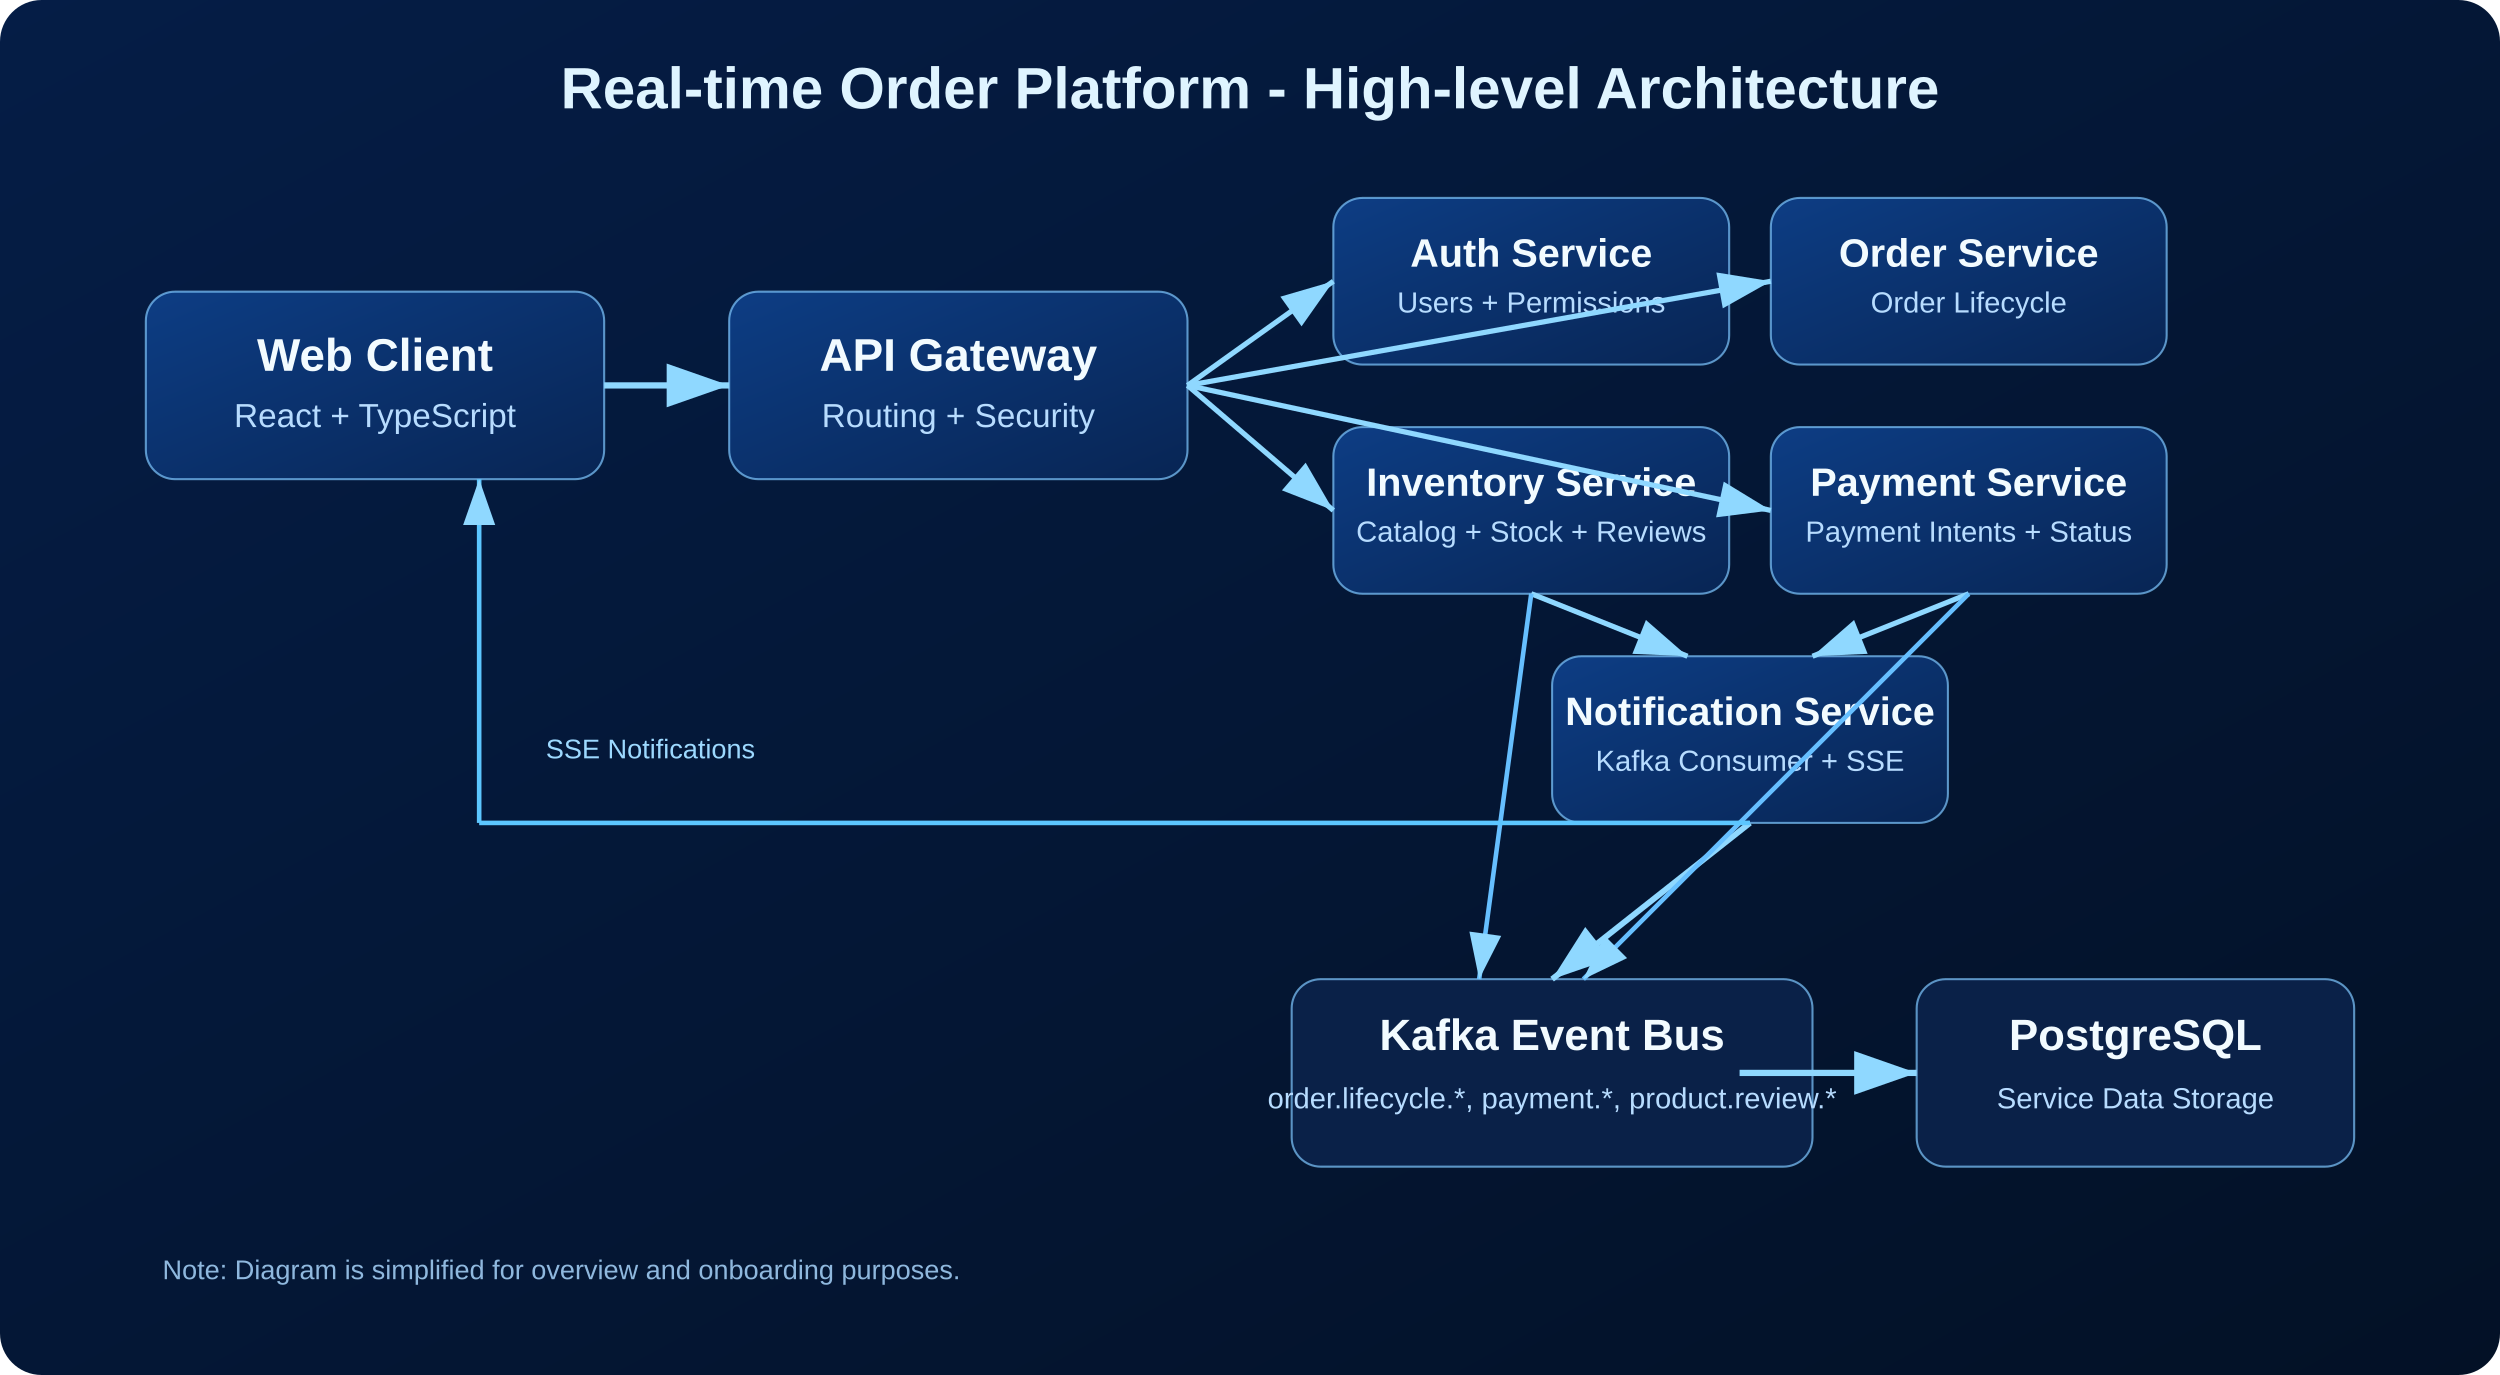
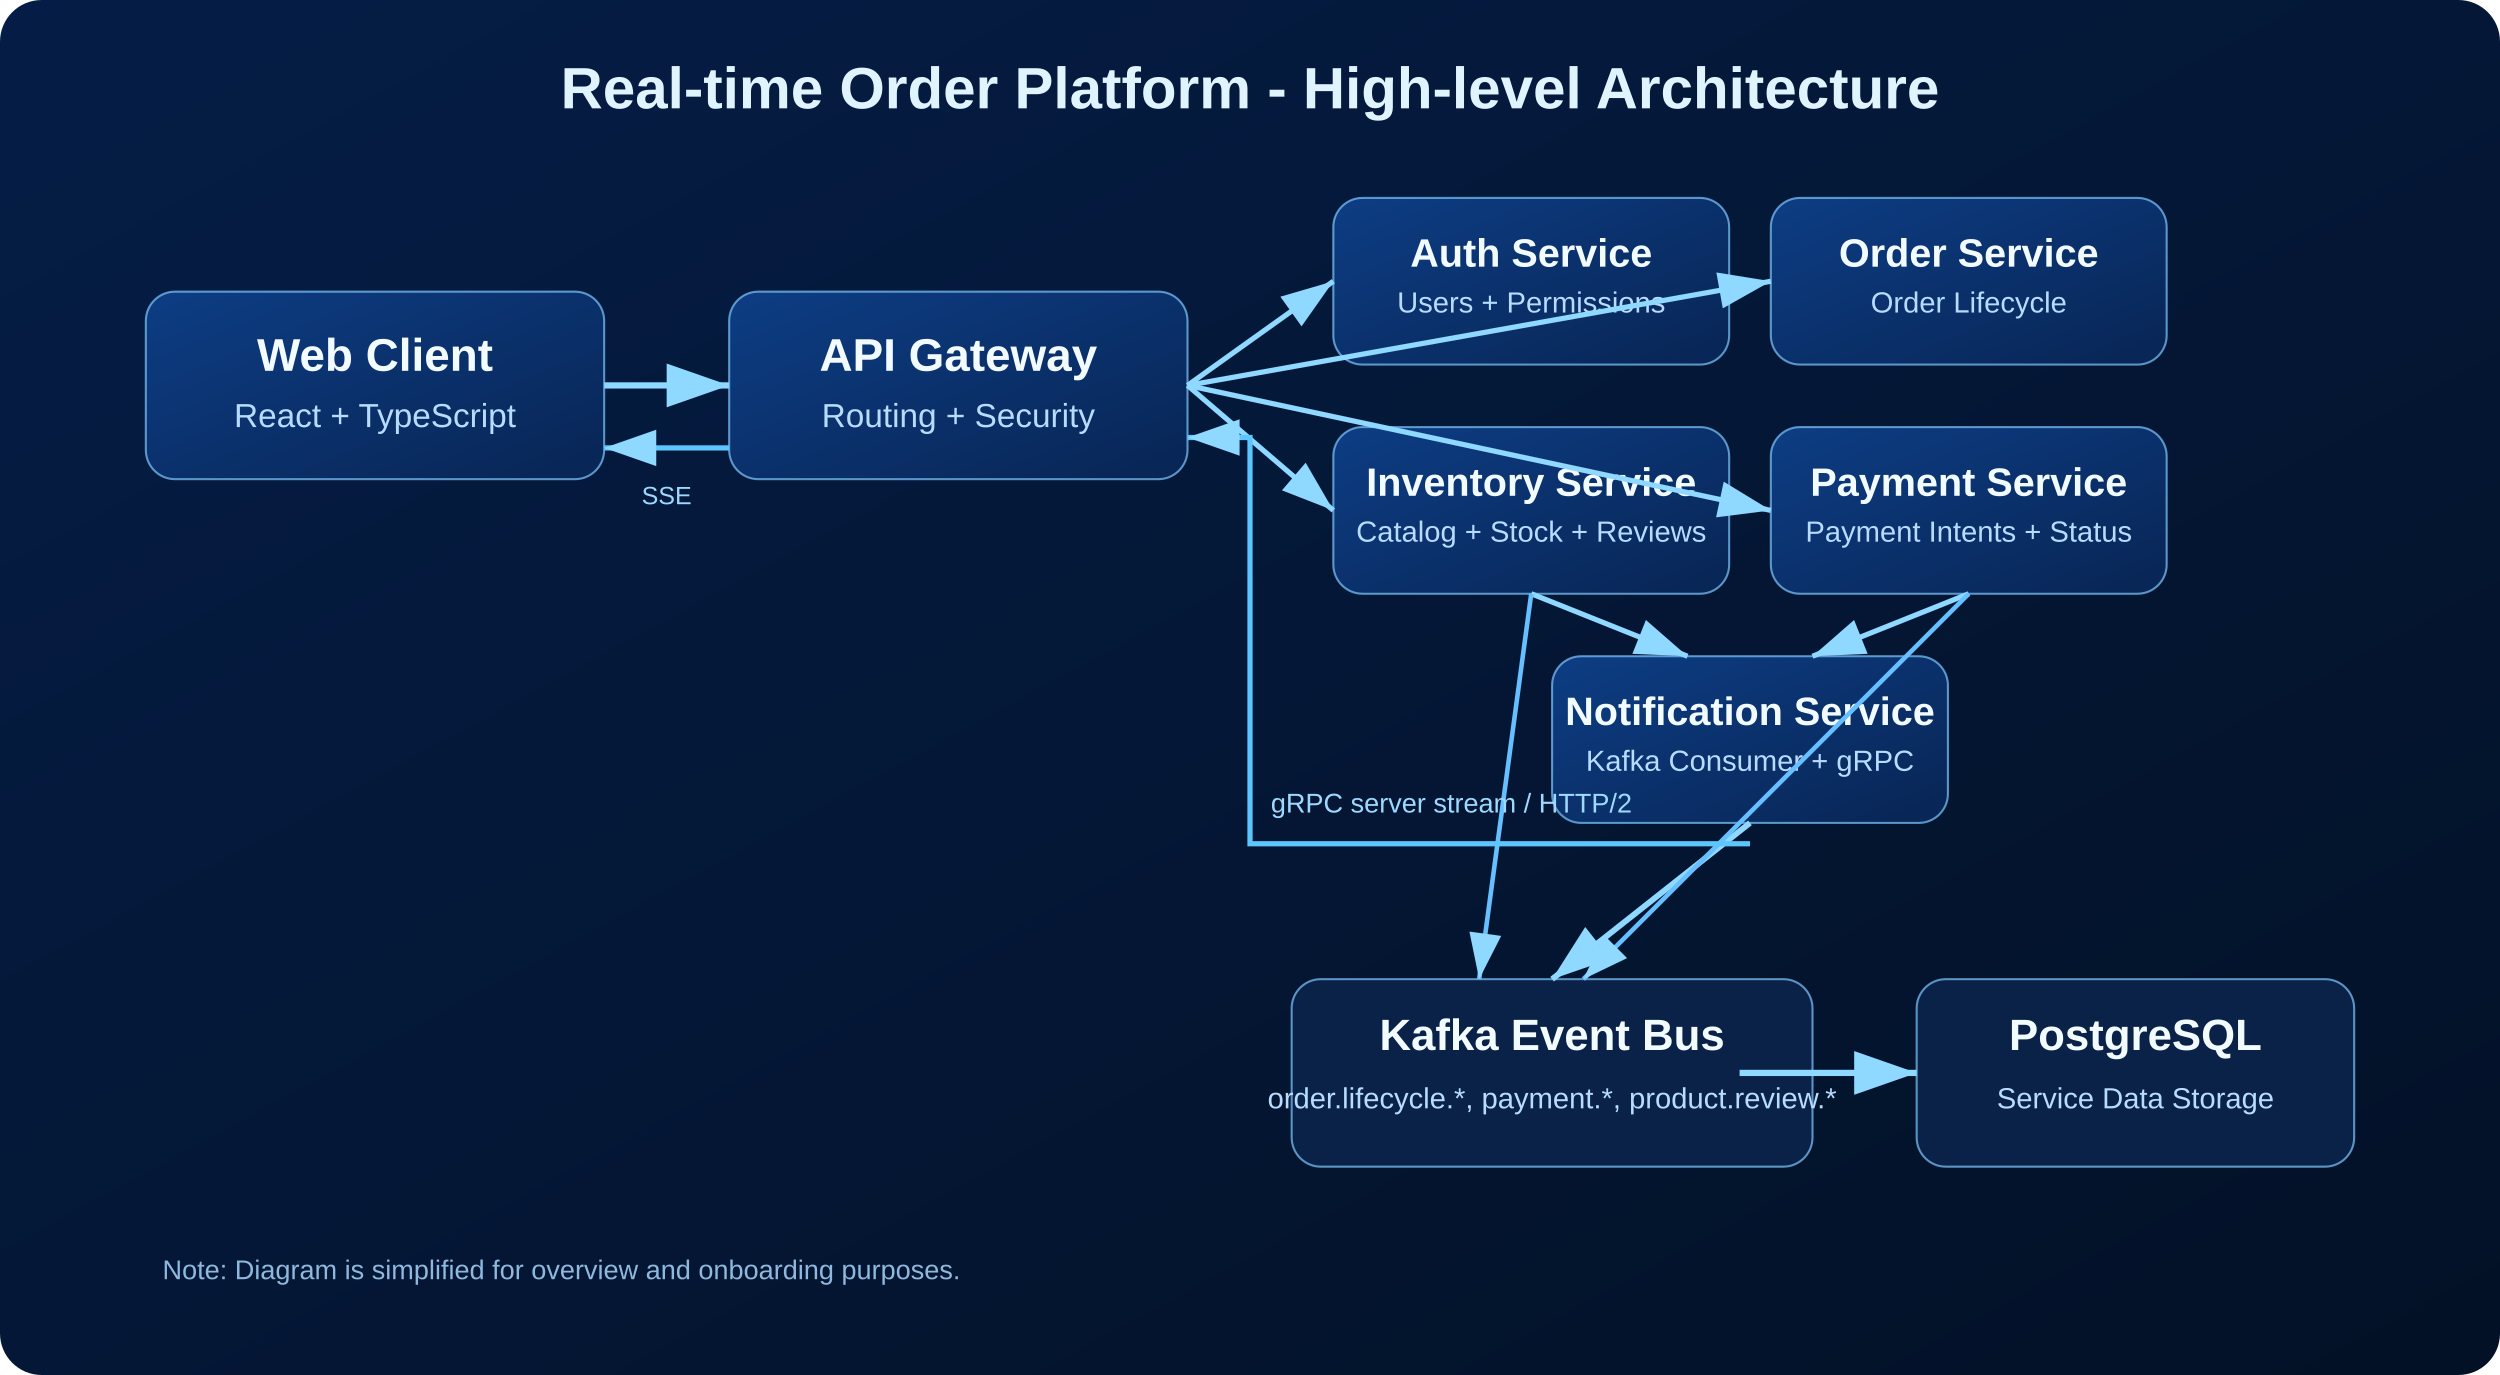
<svg xmlns="http://www.w3.org/2000/svg" width="1200" height="660" viewBox="0 0 1200 660">
  <defs>
    <linearGradient id="bg" x1="0%" y1="0%" x2="100%" y2="100%">
      <stop offset="0%" stop-color="#051d46" />
      <stop offset="100%" stop-color="#031126" />
    </linearGradient>
    <linearGradient id="card" x1="0%" y1="0%" x2="100%" y2="100%">
      <stop offset="0%" stop-color="#0d3d84" />
      <stop offset="100%" stop-color="#082554" />
    </linearGradient>
    <marker id="arrow" markerWidth="10" markerHeight="7" refX="10" refY="3.5" orient="auto">
      <polygon points="0 0, 10 3.5, 0 7" fill="#8fd8ff" />
    </marker>
  </defs>
  <rect width="1200" height="660" fill="url(#bg)" rx="20" />
  <text x="600" y="52" fill="#dff4ff" font-size="28" font-family="Segoe UI, Arial, sans-serif" text-anchor="middle" font-weight="700">
    Real-time Order Platform - High-level Architecture
  </text>
  <rect x="70" y="140" width="220" height="90" rx="14" fill="url(#card)" stroke="#7fc8ff" stroke-opacity="0.7" />
  <text x="180" y="178" fill="#f2fbff" font-size="22" font-family="Segoe UI, Arial, sans-serif" text-anchor="middle" font-weight="700">Web Client</text>
  <text x="180" y="205" fill="#b7dcff" font-size="16" font-family="Segoe UI, Arial, sans-serif" text-anchor="middle">React + TypeScript</text>
  <rect x="350" y="140" width="220" height="90" rx="14" fill="url(#card)" stroke="#7fc8ff" stroke-opacity="0.7" />
  <text x="460" y="178" fill="#f2fbff" font-size="22" font-family="Segoe UI, Arial, sans-serif" text-anchor="middle" font-weight="700">API Gateway</text>
  <text x="460" y="205" fill="#b7dcff" font-size="16" font-family="Segoe UI, Arial, sans-serif" text-anchor="middle">Routing + Security</text>
  <rect x="640" y="95" width="190" height="80" rx="14" fill="url(#card)" stroke="#7fc8ff" stroke-opacity="0.7" />
  <text x="735" y="128" fill="#f2fbff" font-size="19" font-family="Segoe UI, Arial, sans-serif" text-anchor="middle" font-weight="700">Auth Service</text>
  <text x="735" y="150" fill="#b7dcff" font-size="14" font-family="Segoe UI, Arial, sans-serif" text-anchor="middle">Users + Permissions</text>
  <rect x="850" y="95" width="190" height="80" rx="14" fill="url(#card)" stroke="#7fc8ff" stroke-opacity="0.7" />
  <text x="945" y="128" fill="#f2fbff" font-size="19" font-family="Segoe UI, Arial, sans-serif" text-anchor="middle" font-weight="700">Order Service</text>
  <text x="945" y="150" fill="#b7dcff" font-size="14" font-family="Segoe UI, Arial, sans-serif" text-anchor="middle">Order Lifecycle</text>
  <rect x="640" y="205" width="190" height="80" rx="14" fill="url(#card)" stroke="#7fc8ff" stroke-opacity="0.7" />
  <text x="735" y="238" fill="#f2fbff" font-size="19" font-family="Segoe UI, Arial, sans-serif" text-anchor="middle" font-weight="700">Inventory Service</text>
  <text x="735" y="260" fill="#b7dcff" font-size="14" font-family="Segoe UI, Arial, sans-serif" text-anchor="middle">Catalog + Stock + Reviews</text>
  <rect x="850" y="205" width="190" height="80" rx="14" fill="url(#card)" stroke="#7fc8ff" stroke-opacity="0.7" />
  <text x="945" y="238" fill="#f2fbff" font-size="19" font-family="Segoe UI, Arial, sans-serif" text-anchor="middle" font-weight="700">Payment Service</text>
  <text x="945" y="260" fill="#b7dcff" font-size="14" font-family="Segoe UI, Arial, sans-serif" text-anchor="middle">Payment Intents + Status</text>
  <rect x="745" y="315" width="190" height="80" rx="14" fill="url(#card)" stroke="#7fc8ff" stroke-opacity="0.7" />
  <text x="840" y="348" fill="#f2fbff" font-size="19" font-family="Segoe UI, Arial, sans-serif" text-anchor="middle" font-weight="700">Notification Service</text>
-   <text x="840" y="370" fill="#b7dcff" font-size="14" font-family="Segoe UI, Arial, sans-serif" text-anchor="middle">Kafka Consumer + SSE</text>
+   <text x="840" y="370" fill="#b7dcff" font-size="14" font-family="Segoe UI, Arial, sans-serif" text-anchor="middle">Kafka Consumer + gRPC</text>
  <rect x="620" y="470" width="250" height="90" rx="14" fill="#0a2148" stroke="#7fc8ff" stroke-opacity="0.7" />
  <text x="745" y="504" fill="#f2fbff" font-size="21" font-family="Segoe UI, Arial, sans-serif" text-anchor="middle" font-weight="700">Kafka Event Bus</text>
  <text x="745" y="532" fill="#b7dcff" font-size="14" font-family="Segoe UI, Arial, sans-serif" text-anchor="middle">order.lifecycle.*, payment.*, product.review.*</text>
  <rect x="920" y="470" width="210" height="90" rx="14" fill="#0a2148" stroke="#7fc8ff" stroke-opacity="0.7" />
  <text x="1025" y="504" fill="#f2fbff" font-size="21" font-family="Segoe UI, Arial, sans-serif" text-anchor="middle" font-weight="700">PostgreSQL</text>
  <text x="1025" y="532" fill="#b7dcff" font-size="14" font-family="Segoe UI, Arial, sans-serif" text-anchor="middle">Service Data Storage</text>
  <line x1="290" y1="185" x2="350" y2="185" stroke="#8fd8ff" stroke-width="3" marker-end="url(#arrow)" />
+   <line x1="350" y1="215" x2="290" y2="215" stroke="#5cc6ff" stroke-width="2.5" marker-end="url(#arrow)" />
+   <text x="320" y="242" fill="#9dd9ff" font-size="12" font-family="Segoe UI, Arial, sans-serif" text-anchor="middle">SSE</text>
  <line x1="570" y1="185" x2="640" y2="135" stroke="#8fd8ff" stroke-width="2.5" marker-end="url(#arrow)" />
  <line x1="570" y1="185" x2="640" y2="245" stroke="#8fd8ff" stroke-width="2.5" marker-end="url(#arrow)" />
  <line x1="570" y1="185" x2="850" y2="135" stroke="#8fd8ff" stroke-width="2.5" marker-end="url(#arrow)" />
  <line x1="570" y1="185" x2="850" y2="245" stroke="#8fd8ff" stroke-width="2.5" marker-end="url(#arrow)" />
  <line x1="945" y1="285" x2="870" y2="315" stroke="#8fd8ff" stroke-width="2.5" marker-end="url(#arrow)" />
  <line x1="735" y1="285" x2="810" y2="315" stroke="#8fd8ff" stroke-width="2.5" marker-end="url(#arrow)" />
  <line x1="840" y1="395" x2="745" y2="470" stroke="#8fd8ff" stroke-width="2.8" marker-end="url(#arrow)" />
  <line x1="735" y1="285" x2="710" y2="470" stroke="#66bfff" stroke-width="2.2" marker-end="url(#arrow)" />
  <line x1="945" y1="285" x2="760" y2="470" stroke="#66bfff" stroke-width="2.2" marker-end="url(#arrow)" />
  <line x1="835" y1="515" x2="920" y2="515" stroke="#8fd8ff" stroke-width="3" marker-end="url(#arrow)" />
-   <line x1="840" y1="395" x2="230" y2="395" stroke="#5cc6ff" stroke-width="2.2" />
-   <line x1="230" y1="395" x2="230" y2="230" stroke="#5cc6ff" stroke-width="2.2" marker-end="url(#arrow)" />
-   <text x="262" y="364" fill="#9dd9ff" font-size="13" font-family="Segoe UI, Arial, sans-serif">SSE Notifications</text>
+   <path d="M 840 405 L 600 405 L 600 210 L 570 210" fill="none" stroke="#5cc6ff" stroke-width="2.5" marker-end="url(#arrow)" />
+   <text x="610" y="390" fill="#9dd9ff" font-size="13" font-family="Segoe UI, Arial, sans-serif">gRPC server stream / HTTP/2</text>
  <text x="78" y="614" fill="#8fb8de" font-size="13" font-family="Segoe UI, Arial, sans-serif">
    Note: Diagram is simplified for overview and onboarding purposes.
  </text>
</svg>
